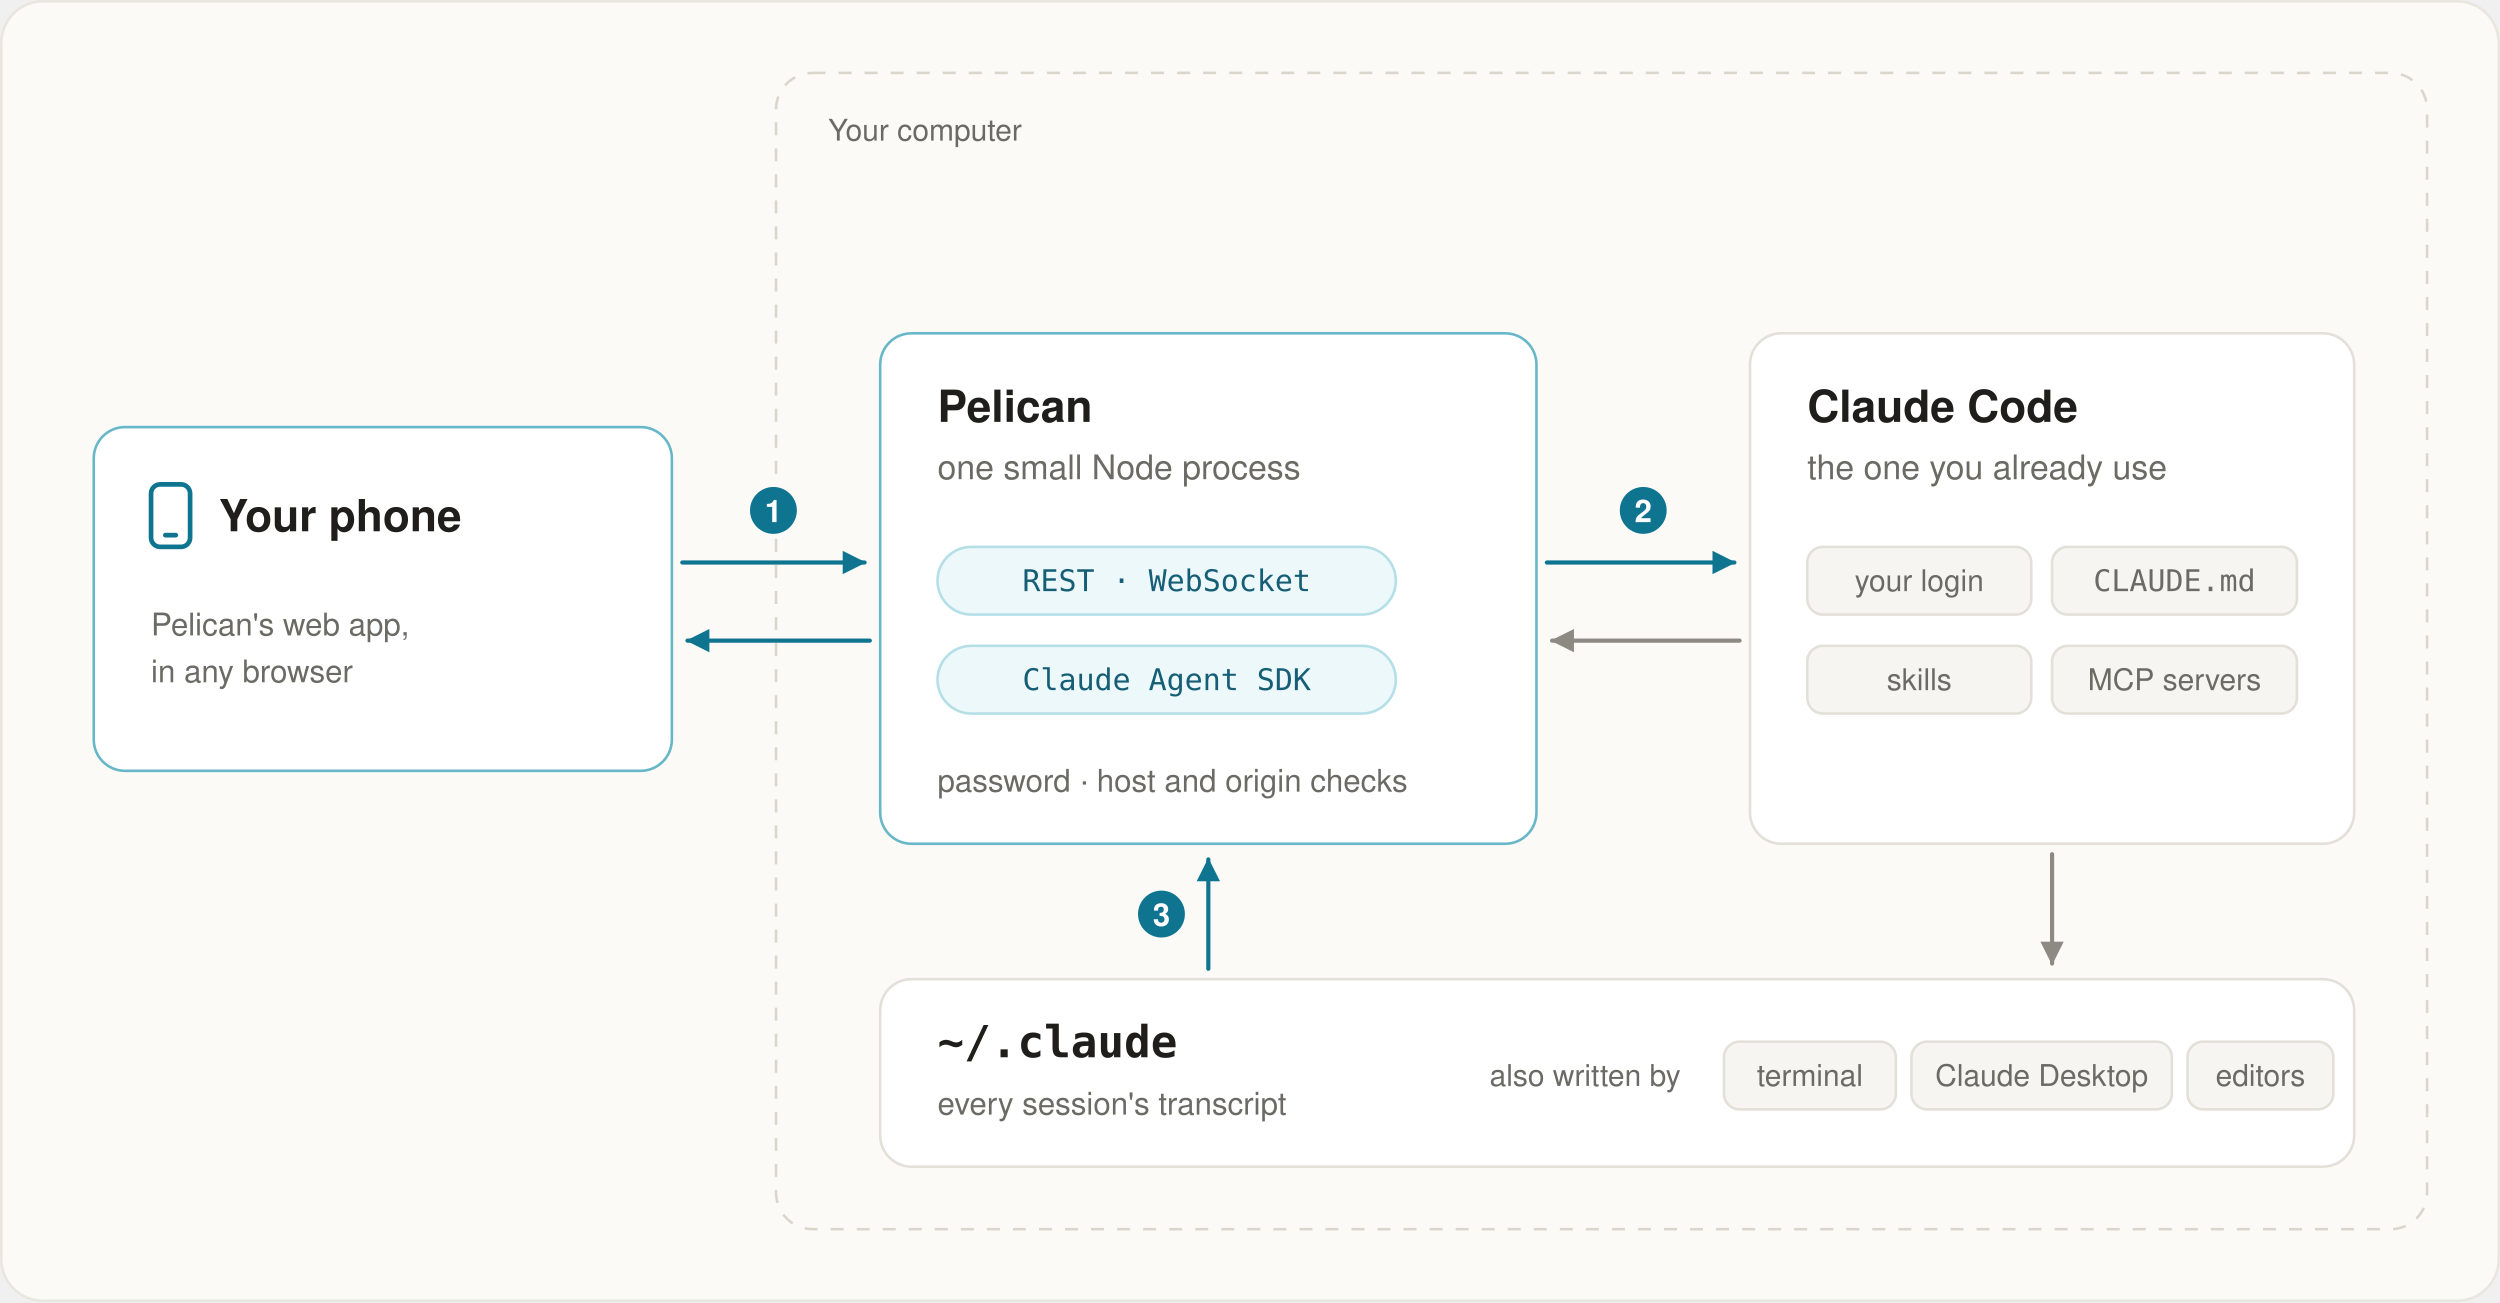
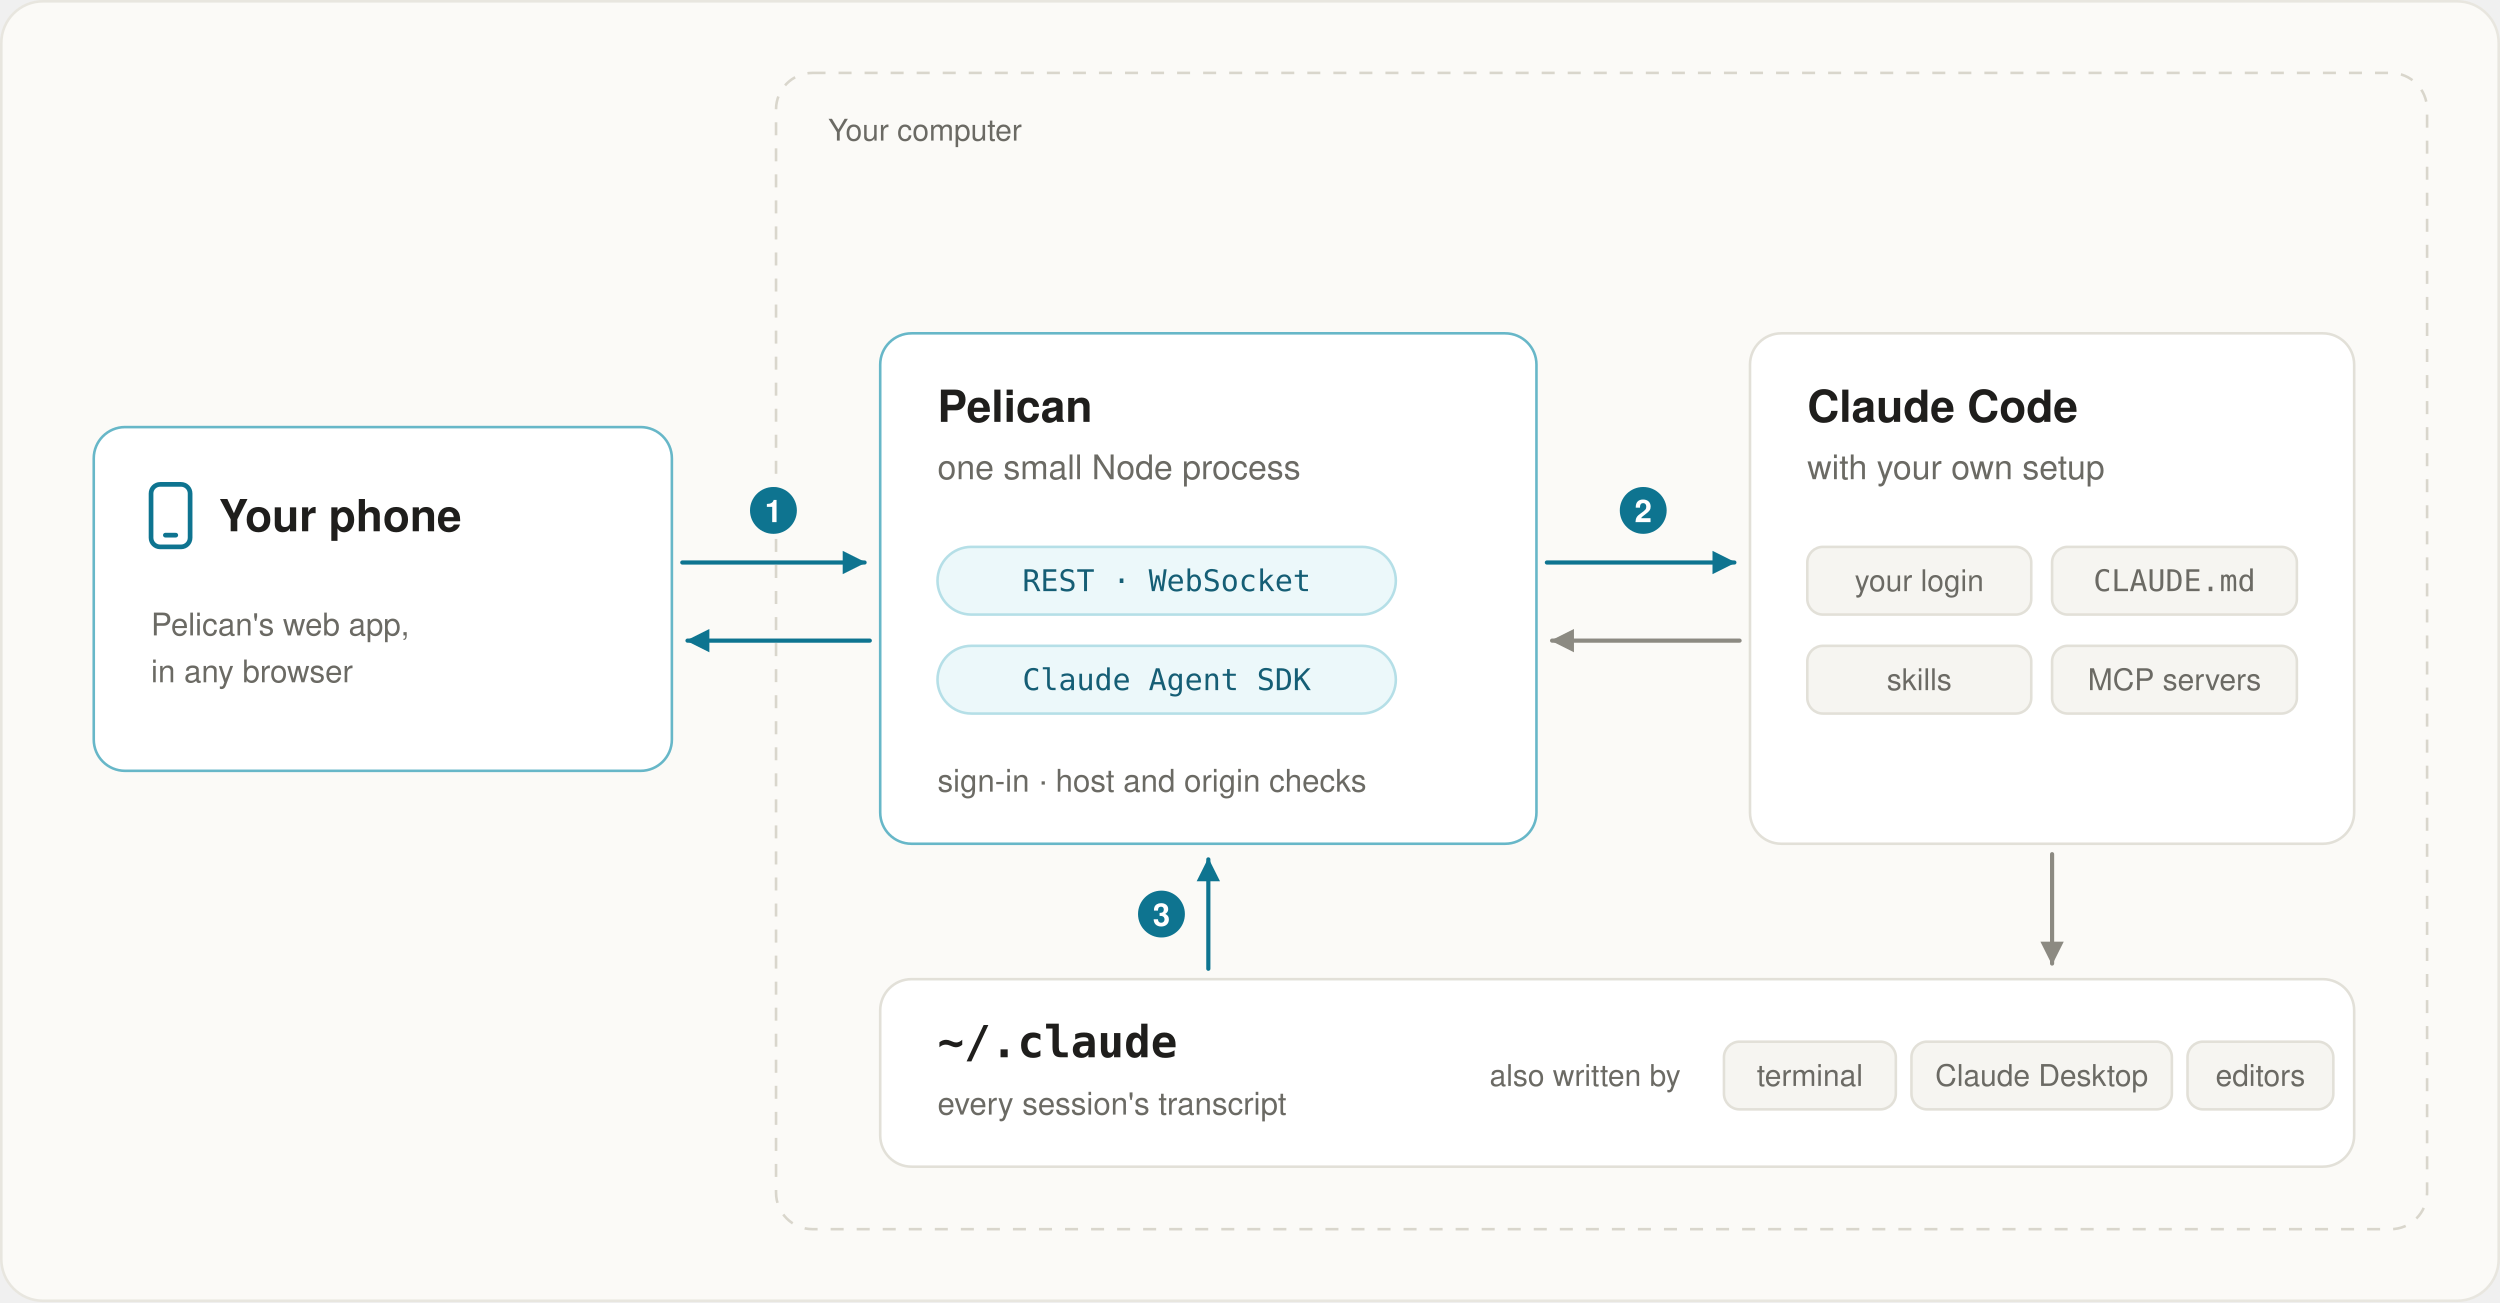
<svg xmlns="http://www.w3.org/2000/svg" width="960" height="500" viewBox="0 0 960 500" role="img" aria-labelledby="title desc">
  <style>
    svg { font-family: -apple-system, BlinkMacSystemFont, "Segoe UI", Helvetica, Arial, sans-serif; }
    .mono { font-family: ui-monospace, SFMono-Regular, Menlo, Consolas, monospace; }
    .h1 { font-size: 17px; font-weight: 600; }
    .b { font-size: 13px; }
    .s { font-size: 12px; }
    .xs { font-size: 11.5px; }
    .bg { fill: #FBFAF7; stroke: #E8E6DF; }
    .region { fill: none; stroke: #D9D6CC; stroke-dasharray: 5 5; }
    .card { fill: #FFFFFF; stroke: #E2E0D8; }
    .card-teal { fill: #FFFFFF; stroke: #67B7C8; }
    .t1 { fill: #1F1E1C; }
    .t2 { fill: #6B6A64; }
    .t-teal { fill: #155E75; }
    .white { fill: #FFFFFF; }
    .f-teal { fill: #0E7490; }
    .pill-teal { fill: #ECF8FA; stroke: #B5DFE7; }
    .tag { fill: #F6F5F1; stroke: #E2E0D8; }
    .s-teal { stroke: #0E7490; }
    .s-gray { stroke: #8C8A82; }
    .line { fill: none; stroke-width: 1.6; stroke-linecap: round; stroke-linejoin: round; }
    .ico { fill: none; stroke-width: 1.8; stroke-linecap: round; stroke-linejoin: round; }
    .head-teal { fill: #0E7490; }
    .head-gray { fill: #8C8A82; }
    @media (prefers-color-scheme: dark) {
      .bg { fill: #191918; stroke: #2E2D2A; }
      .region { stroke: #3F3E3A; }
      .card, .card-teal { fill: #232321; }
      .card { stroke: #3A3936; }
      .card-teal { stroke: #1F7A8C; }
      .t1 { fill: #F1EFE8; }
      .t2 { fill: #A8A69E; }
      .t-teal { fill: #8FD6E3; }
      .pill-teal { fill: #16313A; stroke: #1F5A66; }
      .tag { fill: #2B2B29; stroke: #3A3936; }
      .s-teal { stroke: #3BA7BD; }
      .s-gray { stroke: #8C8A82; }
      .f-teal { fill: #0E7490; }
      .head-teal { fill: #3BA7BD; }
    }
  </style>
  <defs>
    <marker id="arrow-teal" viewBox="0 0 10 10" refX="8.5" refY="5" markerWidth="7" markerHeight="7" orient="auto-start-reverse">
      <path class="head-teal" d="M1 1 9 5 1 9Z" />
    </marker>
    <marker id="arrow-gray" viewBox="0 0 10 10" refX="8.5" refY="5" markerWidth="7" markerHeight="7" orient="auto-start-reverse">
      <path class="head-gray" d="M1 1 9 5 1 9Z" />
    </marker>
  </defs>
  <rect class="bg" x="0.5" y="0.5" width="959" height="499" rx="16" />
  <rect class="card-teal" x="36" y="164" width="222" height="132" rx="12" />
  <g class="ico s-teal" transform="translate(58 186)">
    <rect x="0" y="0" width="15" height="24" rx="3.5" />
    <path d="M5.5 19.5h4" />
  </g>
  <text class="h1 t1" x="84" y="204">Your phone</text>
  <text class="s t2" x="58" y="244">Pelican's web app,</text>
  <text class="s t2" x="58" y="262">in any browser</text>
  <rect class="region" x="298" y="28" width="634" height="444" rx="14" />
  <text class="xs t2" x="318" y="54">Your computer</text>
  <rect class="card-teal" x="338" y="128" width="252" height="196" rx="12" />
  <text class="h1 t1" x="360" y="162">Pelican</text>
  <text class="b t2" x="360" y="184">one small Node process</text>
  <rect class="pill-teal" x="360" y="210" width="176" height="26" rx="13" />
  <text class="xs mono t-teal" x="448" y="227" text-anchor="middle">REST · WebSocket</text>
  <rect class="pill-teal" x="360" y="248" width="176" height="26" rx="13" />
  <text class="xs mono t-teal" x="448" y="265" text-anchor="middle">Claude Agent SDK</text>
-   <text class="s t2" x="360" y="304">password · host and origin checks</text>
+   <text class="s t2" x="360" y="304">sign-in · host and origin checks</text>
  <rect class="card" x="672" y="128" width="232" height="196" rx="12" />
  <text class="h1 t1" x="694" y="162">Claude Code</text>
-   <text class="b t2" x="694" y="184">the one you already use</text>
+   <text class="b t2" x="694" y="184">with your own setup</text>
  <rect class="tag" x="694" y="210" width="86" height="26" rx="6" />
  <text class="xs t2" x="737" y="227" text-anchor="middle">your login</text>
  <rect class="tag" x="788" y="210" width="94" height="26" rx="6" />
  <text class="xs mono t2" x="835" y="227" text-anchor="middle">CLAUDE.md</text>
  <rect class="tag" x="694" y="248" width="86" height="26" rx="6" />
  <text class="xs t2" x="737" y="265" text-anchor="middle">skills</text>
  <rect class="tag" x="788" y="248" width="94" height="26" rx="6" />
  <text class="xs t2" x="835" y="265" text-anchor="middle">MCP servers</text>
  <rect class="card" x="338" y="376" width="566" height="72" rx="12" />
  <text class="h1 mono t1" x="360" y="406">~/.claude</text>
  <text class="s t2" x="360" y="428">every session's transcript</text>
  <text class="xs t2" x="572" y="417">also written by</text>
  <rect class="tag" x="662" y="400" width="66" height="26" rx="6" />
  <text class="xs t2" x="695" y="417" text-anchor="middle">terminal</text>
  <rect class="tag" x="734" y="400" width="100" height="26" rx="6" />
  <text class="xs t2" x="784" y="417" text-anchor="middle">Claude Desktop</text>
  <rect class="tag" x="840" y="400" width="56" height="26" rx="6" />
  <text class="xs t2" x="868" y="417" text-anchor="middle">editors</text>
  <path class="line s-teal" d="M262 216H332" marker-end="url(#arrow-teal)" />
  <path class="line s-teal" d="M334 246H264" marker-end="url(#arrow-teal)" />
  <circle class="f-teal" cx="297" cy="196" r="9" />
  <text class="s white" x="297" y="200.5" text-anchor="middle" font-weight="600">1</text>
  <path class="line s-teal" d="M594 216H666" marker-end="url(#arrow-teal)" />
  <path class="line s-gray" d="M668 246H596" marker-end="url(#arrow-gray)" />
  <circle class="f-teal" cx="631" cy="196" r="9" />
  <text class="s white" x="631" y="200.5" text-anchor="middle" font-weight="600">2</text>
  <path class="line s-gray" d="M788 328V370" marker-end="url(#arrow-gray)" />
  <path class="line s-teal" d="M464 372V330" marker-end="url(#arrow-teal)" />
  <circle class="f-teal" cx="446" cy="351" r="9" />
  <text class="s white" x="446" y="355.5" text-anchor="middle" font-weight="600">3</text>
</svg>
